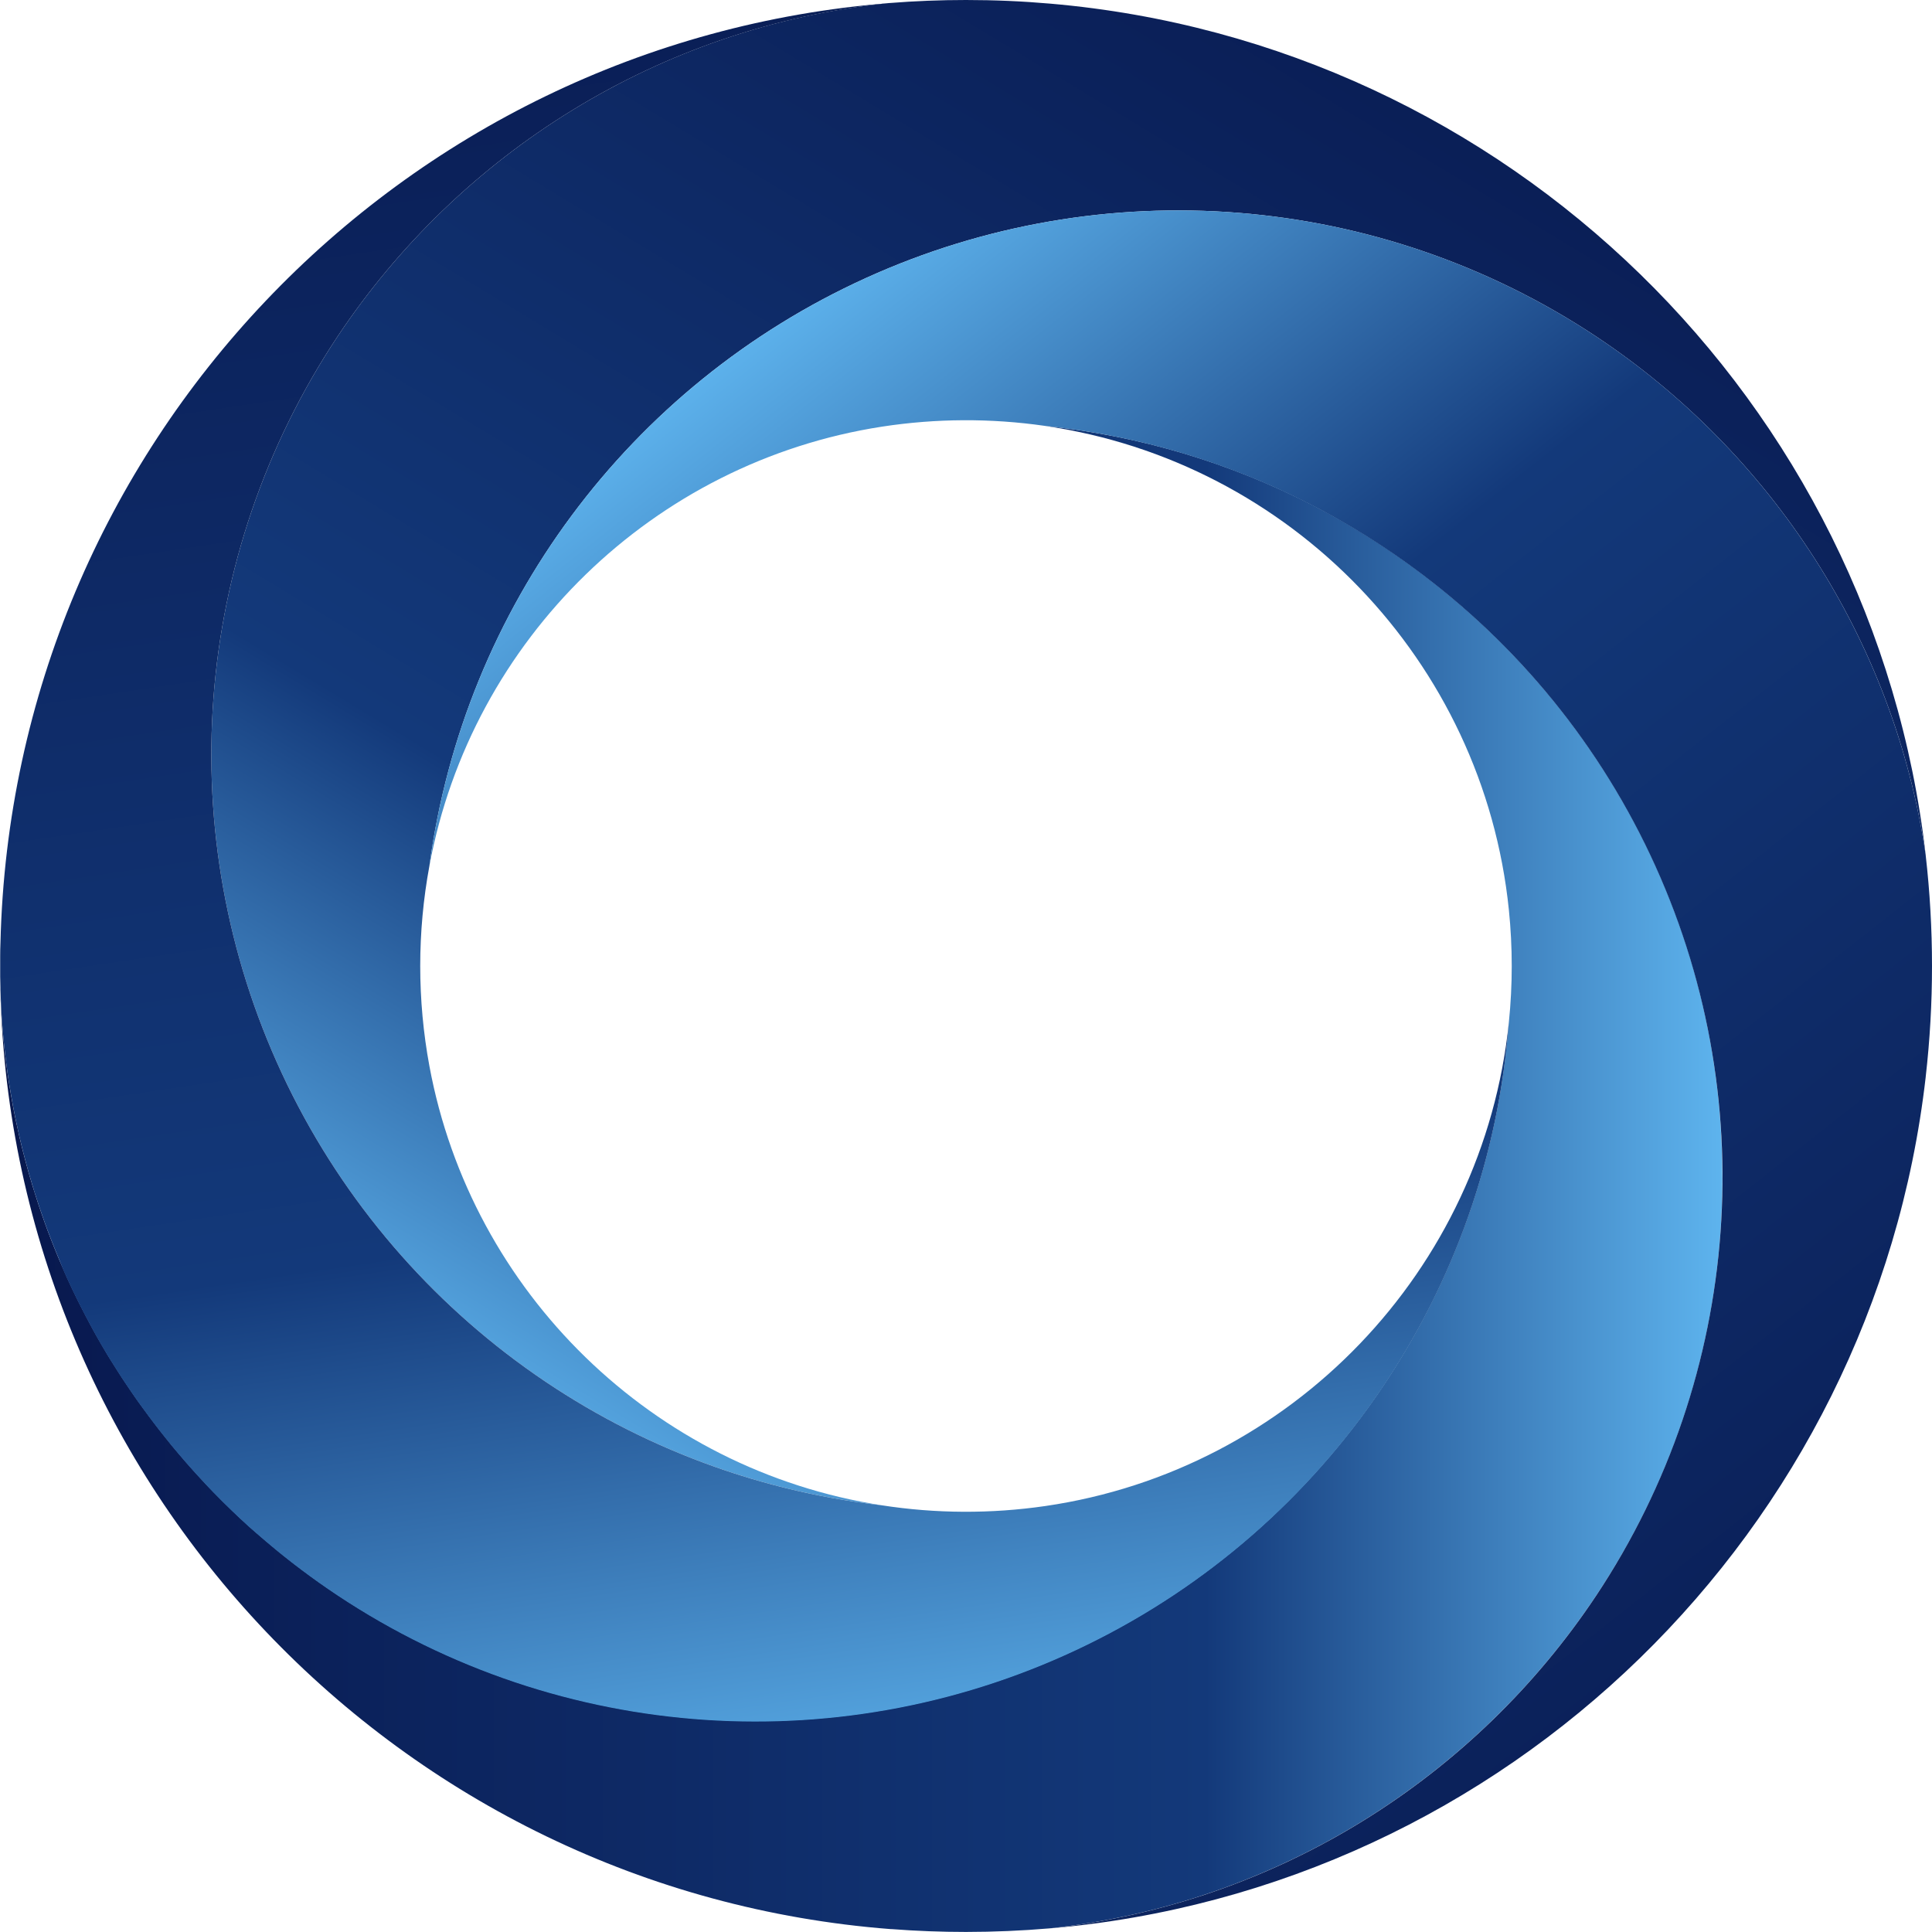
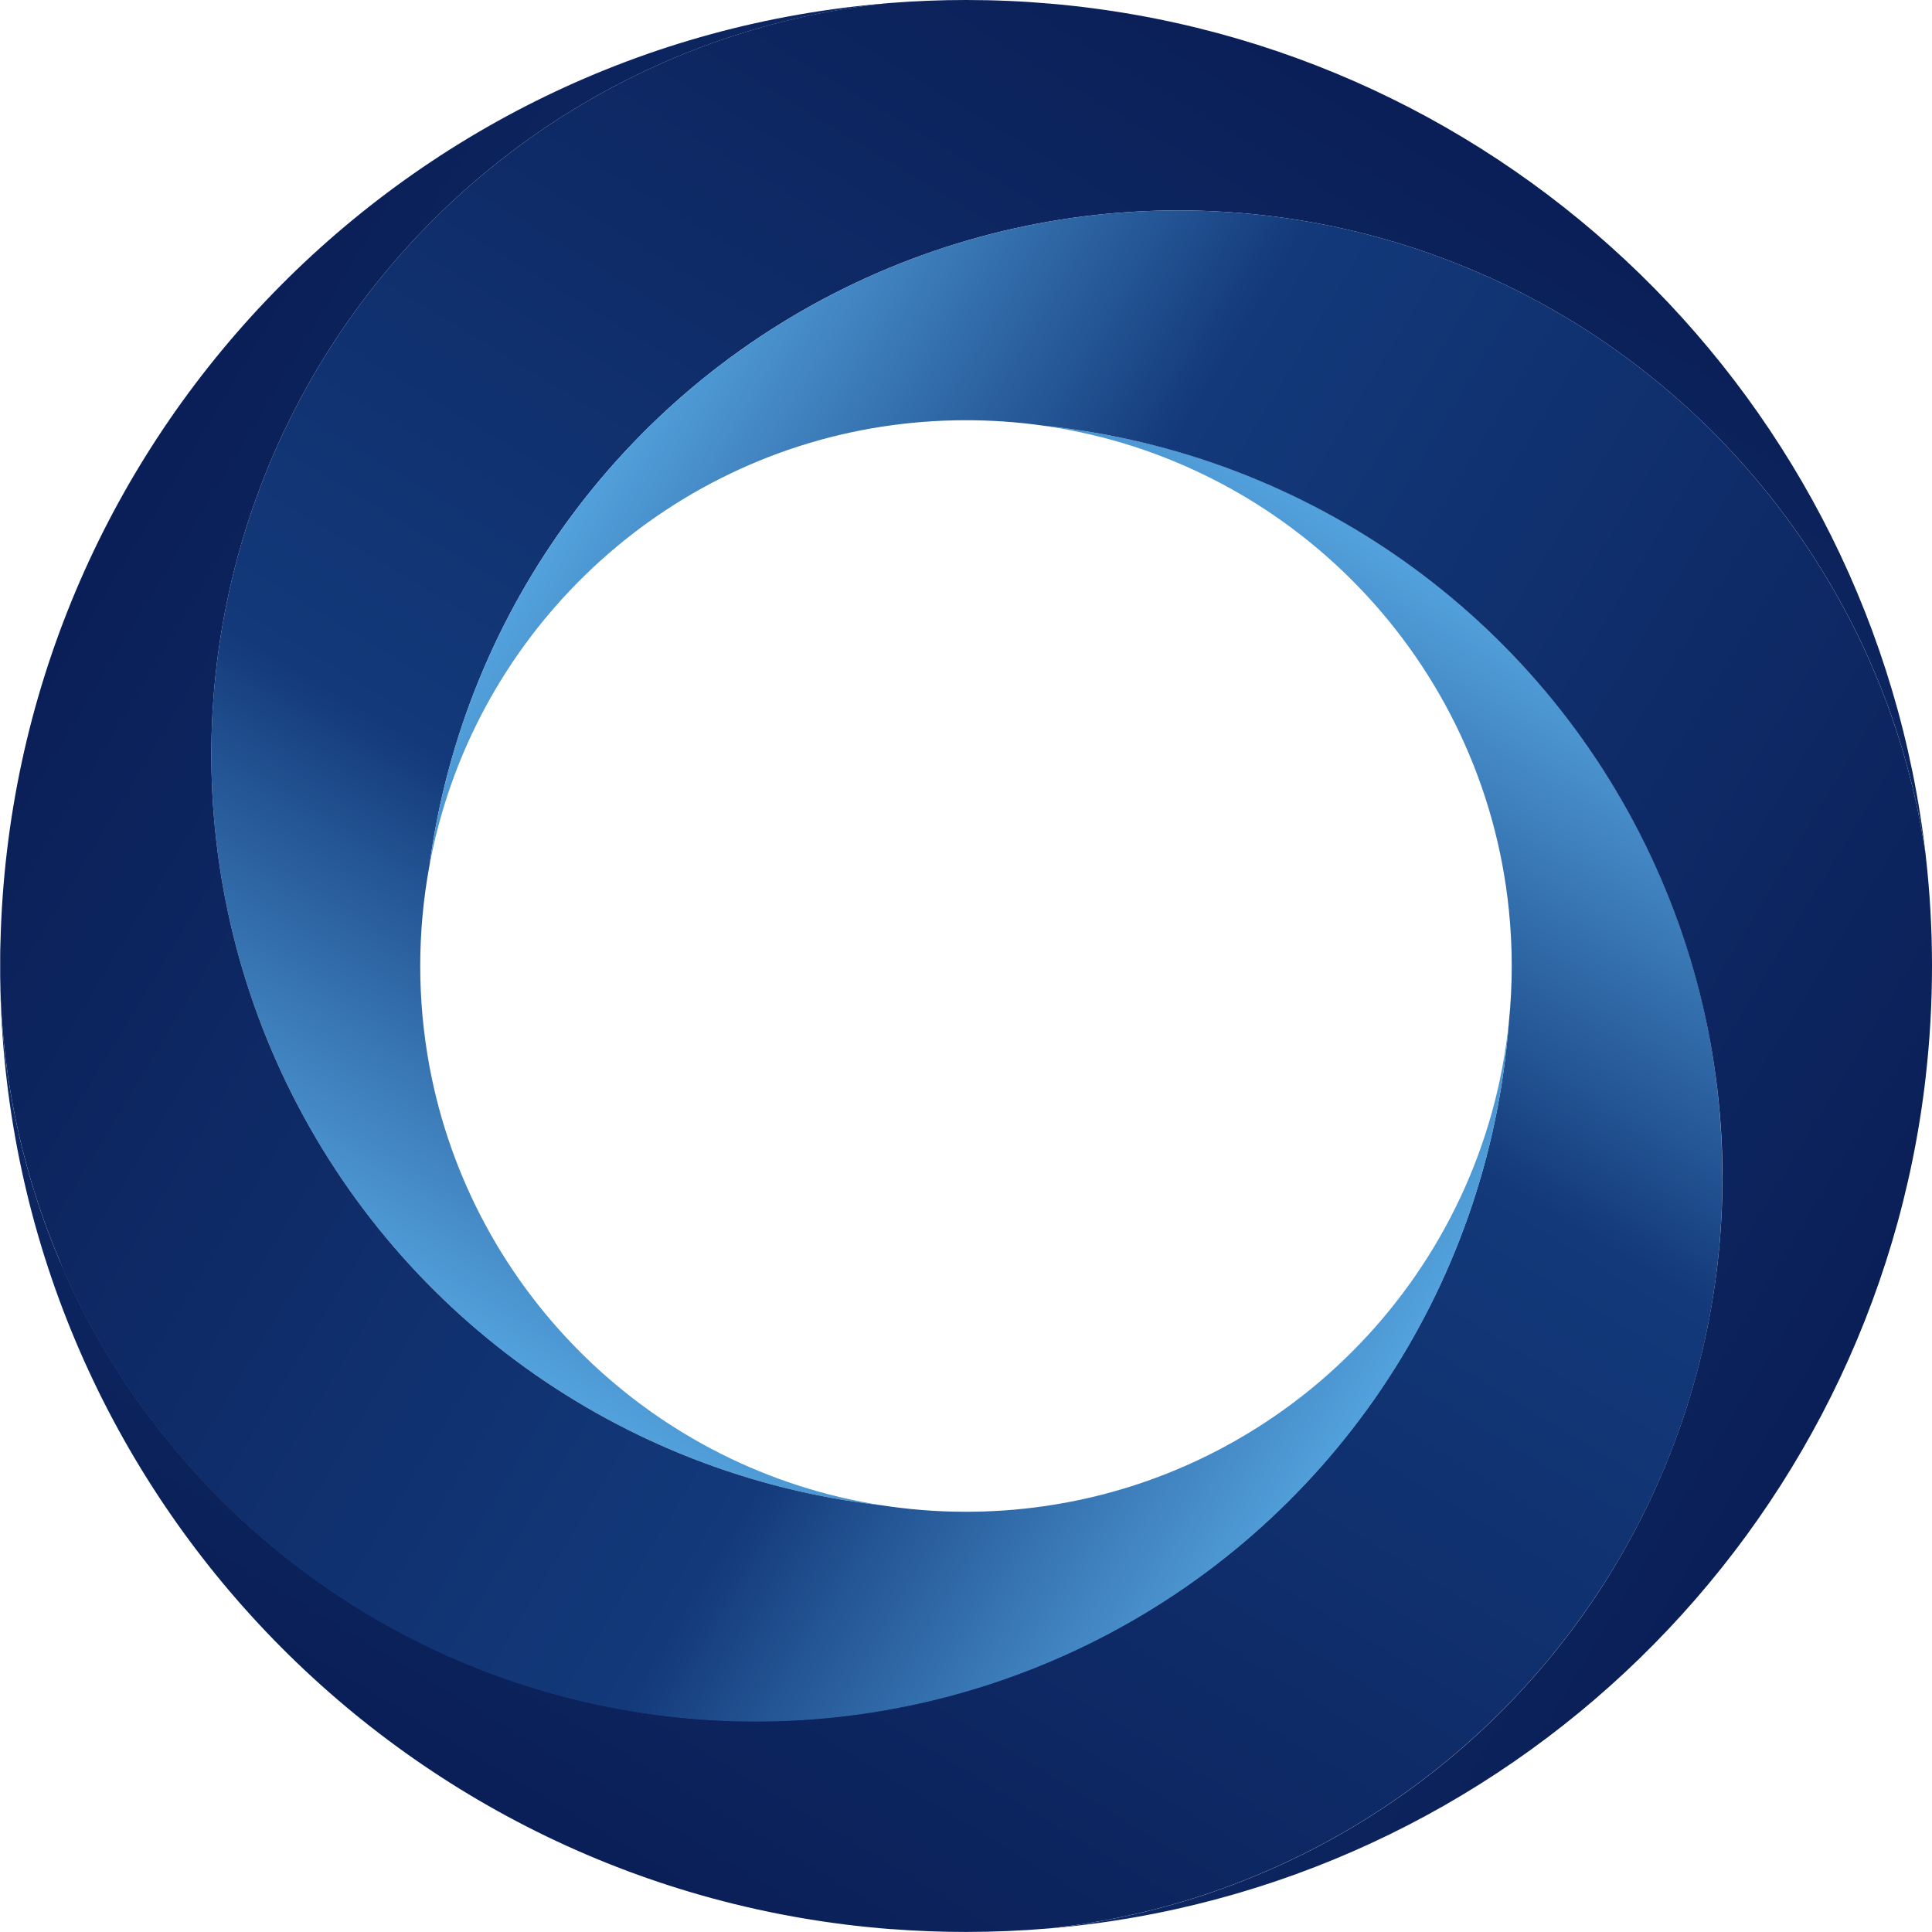
<svg xmlns="http://www.w3.org/2000/svg" xmlns:xlink="http://www.w3.org/1999/xlink" viewBox="0 0 1035.64 1035.64">
  <defs>
    <linearGradient id="linear-gradient" x1="1317.83" y1="135.26" x2="794.46" y2="1000.66" gradientUnits="userSpaceOnUse">
      <stop offset="0" stop-color="#08184e" />
      <stop offset="0.7" stop-color="#13397a" />
      <stop offset="1" stop-color="#5eb4ee" />
    </linearGradient>
-     <linearGradient id="linear-gradient-2" x1="482.36" y1="826.96" x2="1405.46" y2="826.96" xlink:href="#linear-gradient" />
-     <linearGradient id="linear-gradient-3" x1="785.33" y1="62.02" x2="950.17" y2="1170.56" xlink:href="#linear-gradient" />
-     <linearGradient id="linear-gradient-4" x1="1533.55" y1="1219.6" x2="870.07" y2="378.92" xlink:href="#linear-gradient" />
+     <linearGradient id="linear-gradient-2" xlink:href="#linear-gradient" gradientTransform="rotate(180 1000 712.82)" />
+     <linearGradient id="linear-gradient-3" xlink:href="#linear-gradient" gradientTransform="rotate(270 1000 712.82)" />
+     <linearGradient id="linear-gradient-4" xlink:href="#linear-gradient" gradientTransform="rotate(90 1000 712.82)" />
  </defs>
  <g id="Logo">
    <path d="M1514.44,653.36c-17-115.87-83.15-215.78-176.57-277.93A405,405,0,0,0,712.37,659.1a295,295,0,0,0,0,107.42c22.5,121.33,119.88,216.37,242.41,235.38A405,405,0,0,1,663.09,375.43c65.31-98.17,172.32-166.2,295.73-178.81a2.13,2.13,0,0,0,.25,0Q979.32,195,1000,195q22.83,0,45.15,1.95C1290.32,218.12,1486.64,410.15,1514.44,653.36Z" transform="translate(-482.18 -195)" style="fill:url(#linear-gradient)" />
    <path d="M1405.46,826.15a403,403,0,0,1-67.57,224c-64.88,97.51-170.9,165.29-293.26,178.56q-22.07,1.88-44.63,1.9-20.12,0-39.85-1.52a3.73,3.73,0,0,1-.46,0c-263-20.24-471-237-477.33-503.72.21,6.65.56,13.25,1.09,19.82.15,1.81.3,3.61.46,5.4.07.79.15,1.59.24,2.39q.42,4.53,1,9,1.17,9.81,2.84,19.48c.34,2,.7,4.07,1.08,6.1s.77,4,1.18,6.06c.28,1.34.55,2.69.86,4,.55,2.67,1.15,5.33,1.77,8,.37,1.58.75,3.18,1.15,4.76.11.5.24,1,.37,1.49.41,1.68.85,3.37,1.31,5,.05.24.11.46.18.69q.66,2.49,1.36,5c.09.36.19.7.28,1,.35,1.18.69,2.38,1.05,3.56.27,1,.56,1.94.85,2.9.15.52.3,1,.48,1.54.45,1.52.92,3,1.42,4.54.54,1.76,1.12,3.49,1.7,5.24.47,1.37.93,2.74,1.41,4.12.17.49.33,1,.51,1.47.33.94.67,1.91,1,2.87.43,1.25.89,2.5,1.35,3.73l.44,1.16c.52,1.41,1.05,2.81,1.6,4.21.62,1.64,1.27,3.26,1.93,4.88.48,1.21,1,2.42,1.48,3.63.4,1,.8,1.95,1.21,2.92q1,2.4,2.06,4.77c.66,1.54,1.35,3.06,2,4.57.1.22.19.44.3.66q1,2.16,2,4.3c.28.62.57,1.24.88,1.85.45,1,.92,1.94,1.4,2.9s.81,1.69,1.23,2.53c.48,1,1,2,1.51,3,.37.76.77,1.53,1.17,2.29.52,1,1.07,2.09,1.62,3.13.45.88.91,1.76,1.39,2.62.33.65.67,1.28,1,1.91.59,1.14,1.21,2.27,1.84,3.38.47.87.95,1.73,1.44,2.6s.91,1.62,1.38,2.42.92,1.62,1.38,2.41c.61,1.06,1.22,2.1,1.86,3.15.41.71.83,1.43,1.26,2.14.62,1,1.22,2,1.85,3,.42.67.83,1.36,1.27,2s1,1.56,1.45,2.33c.75,1.18,1.5,2.36,2.27,3.55.29.46.59.92.89,1.38.65,1,1.31,2,2,3,.76,1.15,1.53,2.29,2.31,3.43.19.29.38.58.58.86.78,1.16,1.59,2.32,2.39,3.47.42.61.83,1.2,1.26,1.8,1,1.39,2,2.76,3,4.13a1.49,1.49,0,0,1,.15.2c.94,1.3,1.88,2.59,2.85,3.88s1.88,2.52,2.83,3.75,1.73,2.28,2.62,3.41,2,2.53,3,3.79,2,2.5,3,3.74c.19.23.39.46.56.7,1.23,1.49,2.46,3,3.71,4.43,1.05,1.25,2.1,2.49,3.18,3.71l1.12,1.31q1.6,1.83,3.24,3.65c.17.19.35.4.53.59,1.29,1.46,2.61,2.89,3.92,4.31s2.67,2.88,4,4.3l.17.18c.9,1,1.84,1.93,2.77,2.89q4.92,5.07,10,9.95,2.15,2.07,4.3,4.07c1.25,1.18,2.52,2.34,3.78,3.49.28.25.56.49.83.75,1.31,1.19,2.63,2.37,4,3.52q2.46,2.19,5,4.3c1.22,1,2.44,2.07,3.68,3.09,1.87,1.57,3.74,3.09,5.63,4.62q2.36,1.89,4.74,3.74l2,1.54c1,.8,2.09,1.6,3.13,2.38q9.51,7.17,19.43,13.76A405,405,0,0,0,1291,743a296.1,296.1,0,0,0,0-60.32c-13.66-133.46-117-240.34-248.81-259.38a404.54,404.54,0,0,1,363.25,402.87Z" transform="translate(-482.18 -195)" style="fill:url(#linear-gradient-2)" />
    <path d="M1291,743a405,405,0,0,1-627.94,307.2q-9.92-6.59-19.43-13.76c-1-.78-2.1-1.58-3.13-2.38l-2-1.54q-2.38-1.85-4.74-3.74c-1.89-1.53-3.76-3-5.63-4.62-1.24-1-2.46-2.05-3.68-3.09q-2.49-2.12-5-4.3c-1.33-1.15-2.65-2.33-4-3.52-.27-.26-.55-.5-.83-.75-1.26-1.15-2.53-2.32-3.78-3.49-1.44-1.35-2.88-2.71-4.3-4.07q-5.08-4.89-10-9.95c-.93-1-1.85-1.93-2.77-2.89l-.17-.18c-1.36-1.42-2.7-2.85-4-4.3s-2.63-2.85-3.92-4.31c-.18-.19-.36-.4-.53-.59q-1.63-1.82-3.24-3.65l-1.12-1.31c-1.08-1.22-2.13-2.46-3.18-3.71-1.25-1.47-2.48-2.94-3.71-4.43-.17-.24-.37-.47-.56-.7q-1.51-1.86-3-3.74c-1-1.26-2-2.53-3-3.79s-1.77-2.27-2.62-3.41-1.9-2.48-2.83-3.75-1.91-2.58-2.85-3.88a1.49,1.49,0,0,0-.15-.2c-1-1.37-2-2.74-3-4.13-.43-.6-.84-1.19-1.26-1.8-.8-1.15-1.61-2.31-2.39-3.47-.2-.28-.39-.57-.58-.86-.78-1.14-1.55-2.28-2.31-3.43-.67-1-1.33-2-2-3-.3-.46-.6-.92-.89-1.38-.77-1.19-1.52-2.37-2.27-3.55-.49-.77-1-1.55-1.45-2.33s-.85-1.38-1.27-2c-.63-1-1.25-2-1.85-3-.43-.71-.85-1.43-1.26-2.14-.64-1-1.25-2.09-1.86-3.15-.46-.79-.93-1.6-1.38-2.41s-.94-1.61-1.38-2.42-1-1.73-1.44-2.6c-.63-1.11-1.25-2.24-1.84-3.38-.36-.63-.7-1.26-1-1.91-.48-.86-.94-1.74-1.39-2.62-.55-1-1.1-2.09-1.62-3.13-.4-.76-.8-1.53-1.17-2.29-.52-1-1-2-1.51-3-.42-.84-.84-1.68-1.23-2.53s-.95-1.92-1.4-2.9c-.31-.61-.6-1.23-.88-1.85q-1-2.15-2-4.3c-.11-.22-.2-.44-.3-.66-.68-1.51-1.37-3-2-4.57S514.65,872,514,870.4c-.41-1-.81-1.95-1.21-2.92-.51-1.21-1-2.42-1.48-3.63-.66-1.62-1.31-3.24-1.93-4.88-.55-1.4-1.08-2.8-1.6-4.21l-.44-1.16c-.46-1.23-.92-2.48-1.35-3.73-.36-1-.7-1.93-1-2.87-.18-.48-.34-1-.51-1.47-.48-1.38-.94-2.75-1.41-4.12-.58-1.75-1.16-3.48-1.7-5.24-.5-1.51-1-3-1.42-4.54-.18-.51-.33-1-.48-1.54-.29-1-.58-1.94-.85-2.9-.36-1.18-.7-2.38-1.05-3.56-.09-.34-.19-.68-.28-1q-.71-2.48-1.36-5c-.07-.23-.13-.45-.18-.69-.46-1.67-.9-3.36-1.31-5-.13-.49-.26-1-.37-1.49-.4-1.58-.78-3.18-1.15-4.76-.62-2.65-1.22-5.31-1.77-8-.31-1.34-.58-2.69-.86-4-.41-2-.81-4-1.18-6.06s-.74-4.05-1.08-6.1q-1.67-9.66-2.84-19.48-.57-4.5-1-9c-.09-.8-.17-1.6-.24-2.39-.16-1.79-.31-3.59-.46-5.4-.53-6.57-.88-13.17-1.09-19.82,0-.41,0-.81,0-1.22-.05-1.93-.09-3.85-.12-5.77s0-3.7,0-5.55,0-3.71,0-5.55q0-3.51.15-7c6.33-266.42,213.84-483,476.46-503.68C835.41,209.23,728.4,277.26,663.09,375.43A405,405,0,0,0,954.78,1001.9a295.31,295.31,0,0,0,87.81.39C1174.19,983.1,1277.37,876.29,1291,743Z" transform="translate(-482.18 -195)" style="fill:url(#linear-gradient-3)" />
    <path d="M1517.82,712.82a521.64,521.64,0,0,1-3.37,59.35.41.41,0,0,1,0,.11c-27.83,243.39-224.39,435.51-469.81,456.46,122.36-13.27,228.38-81,293.26-178.56a405,405,0,0,0-295.68-626.9,296.43,296.43,0,0,0-87.17.41C832.4,442.6,734.9,537.68,712.37,659.1a405,405,0,0,1,625.5-283.67c93.42,62.15,159.52,162.06,176.57,277.93a.41.41,0,0,1,0,.11A521.51,521.51,0,0,1,1517.82,712.82Z" transform="translate(-482.18 -195)" style="fill:url(#linear-gradient-4)" />
  </g>
</svg>
